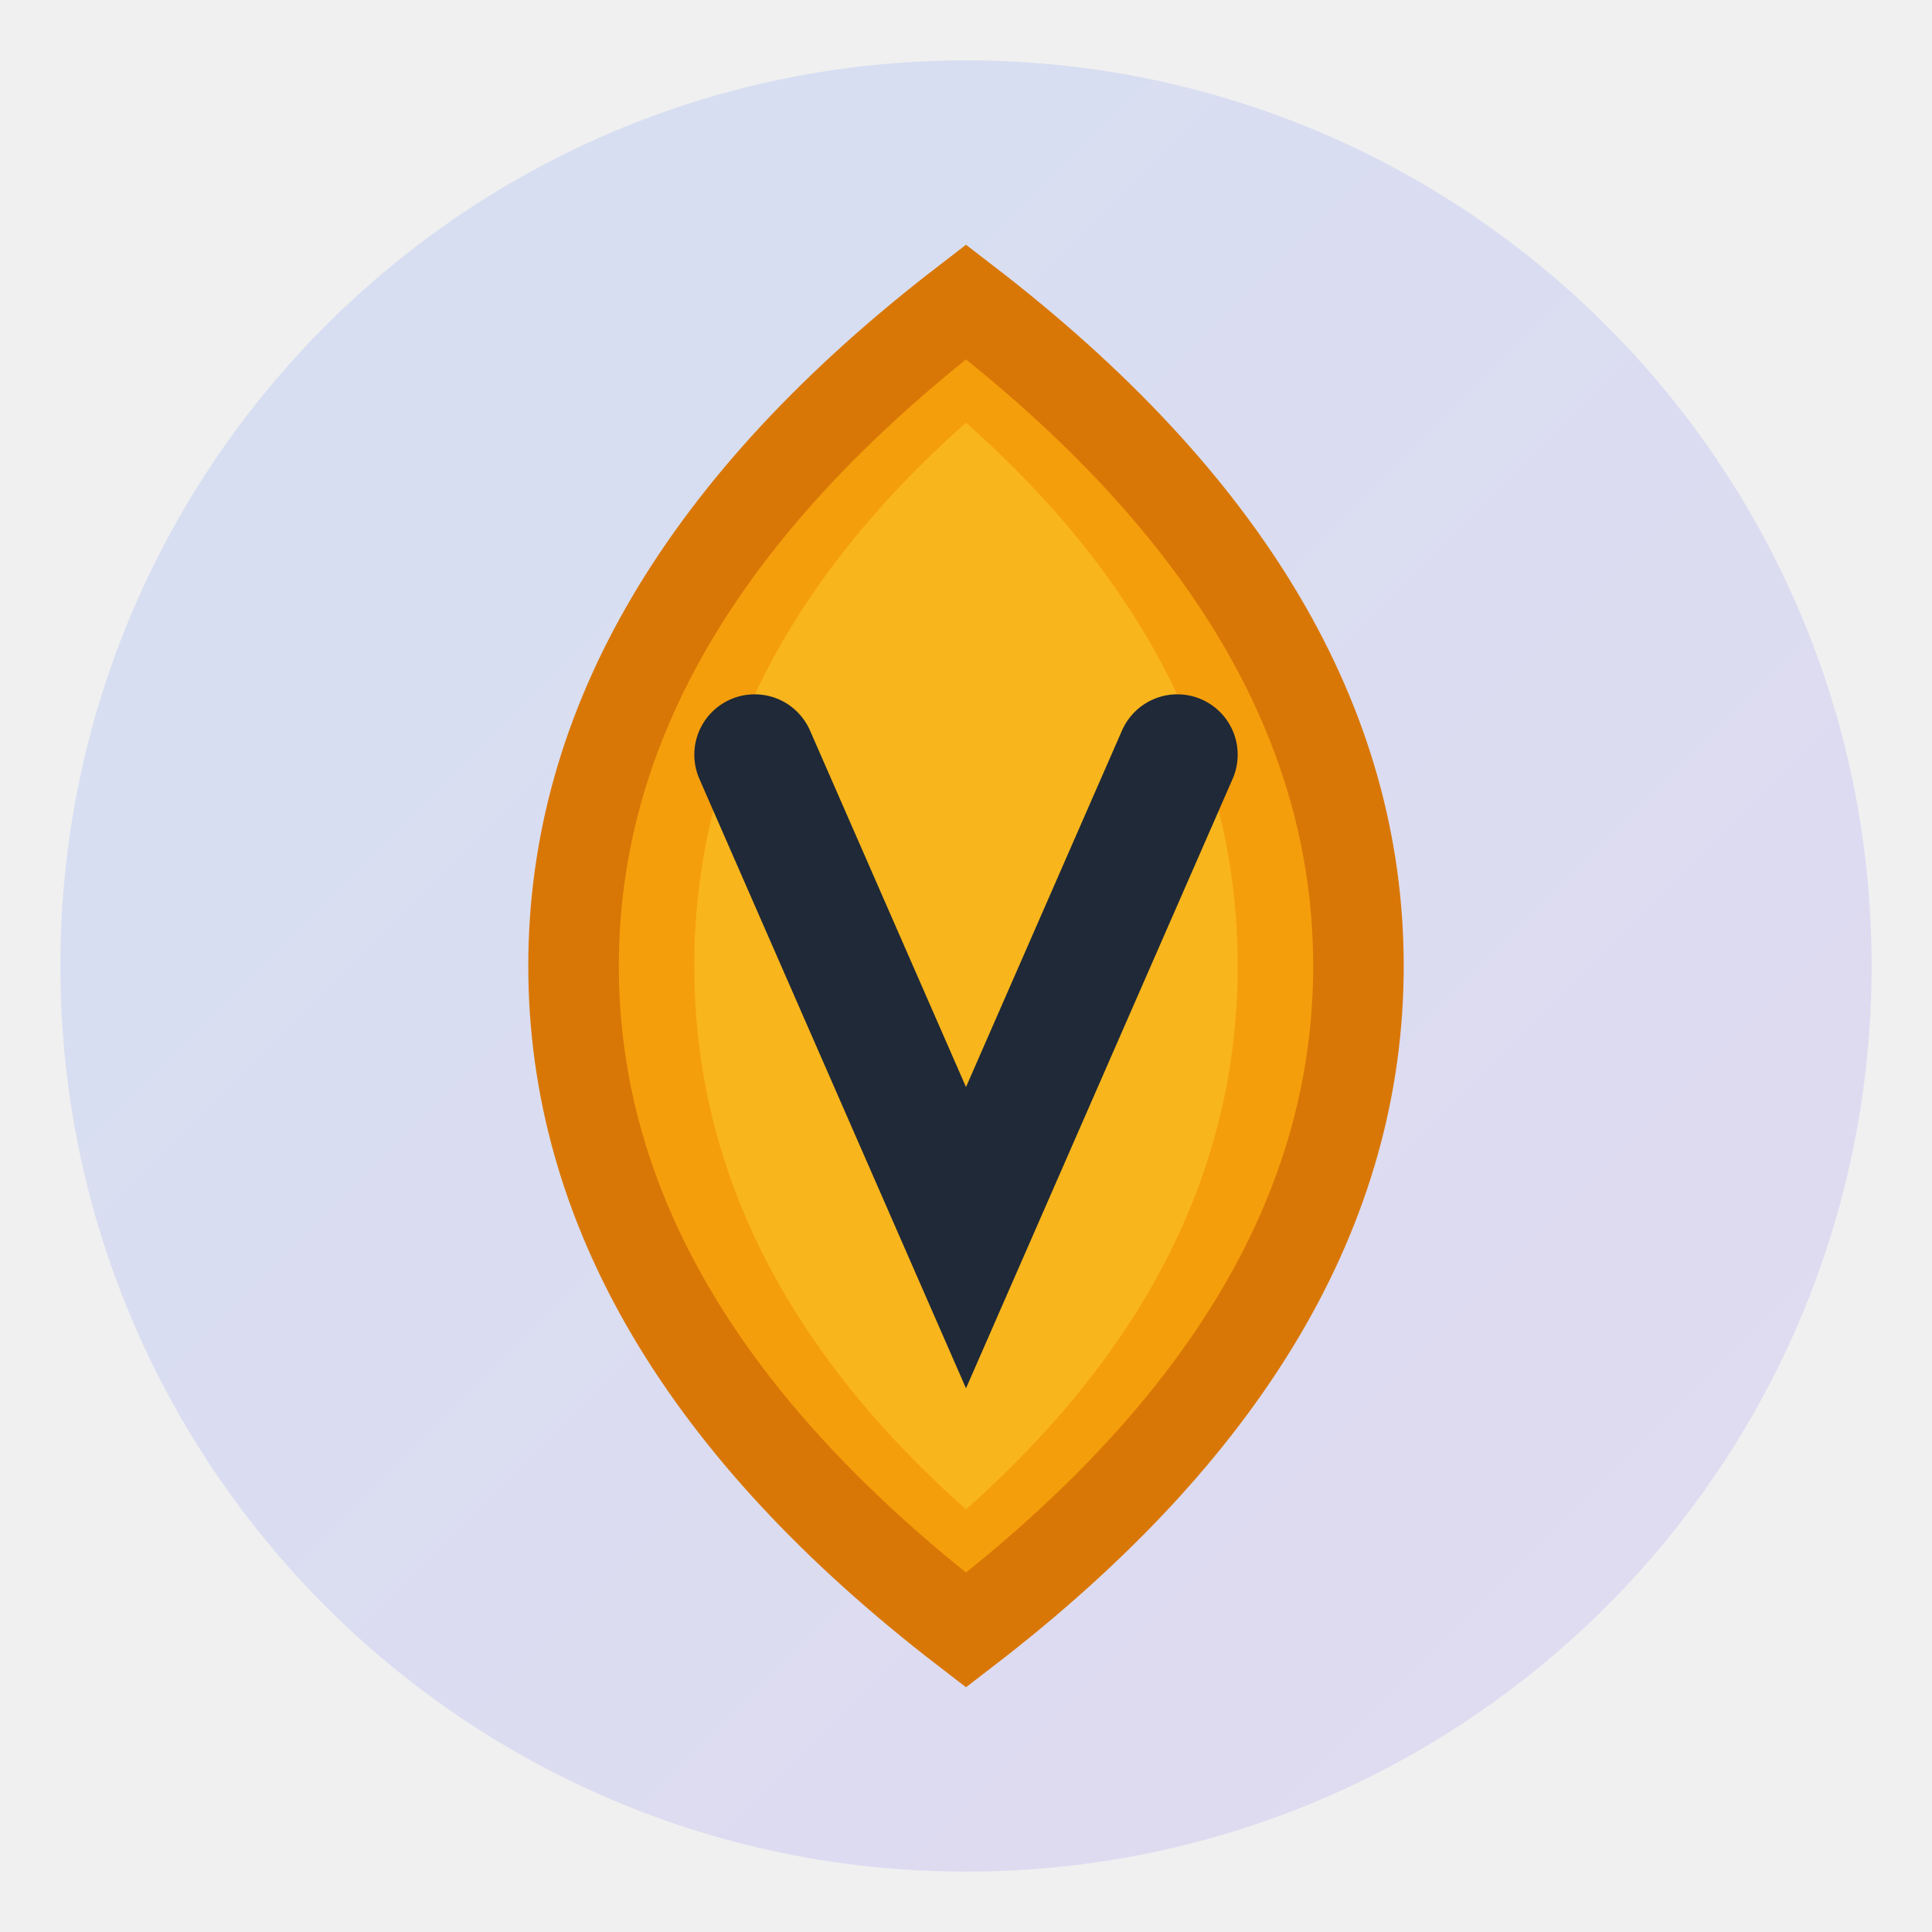
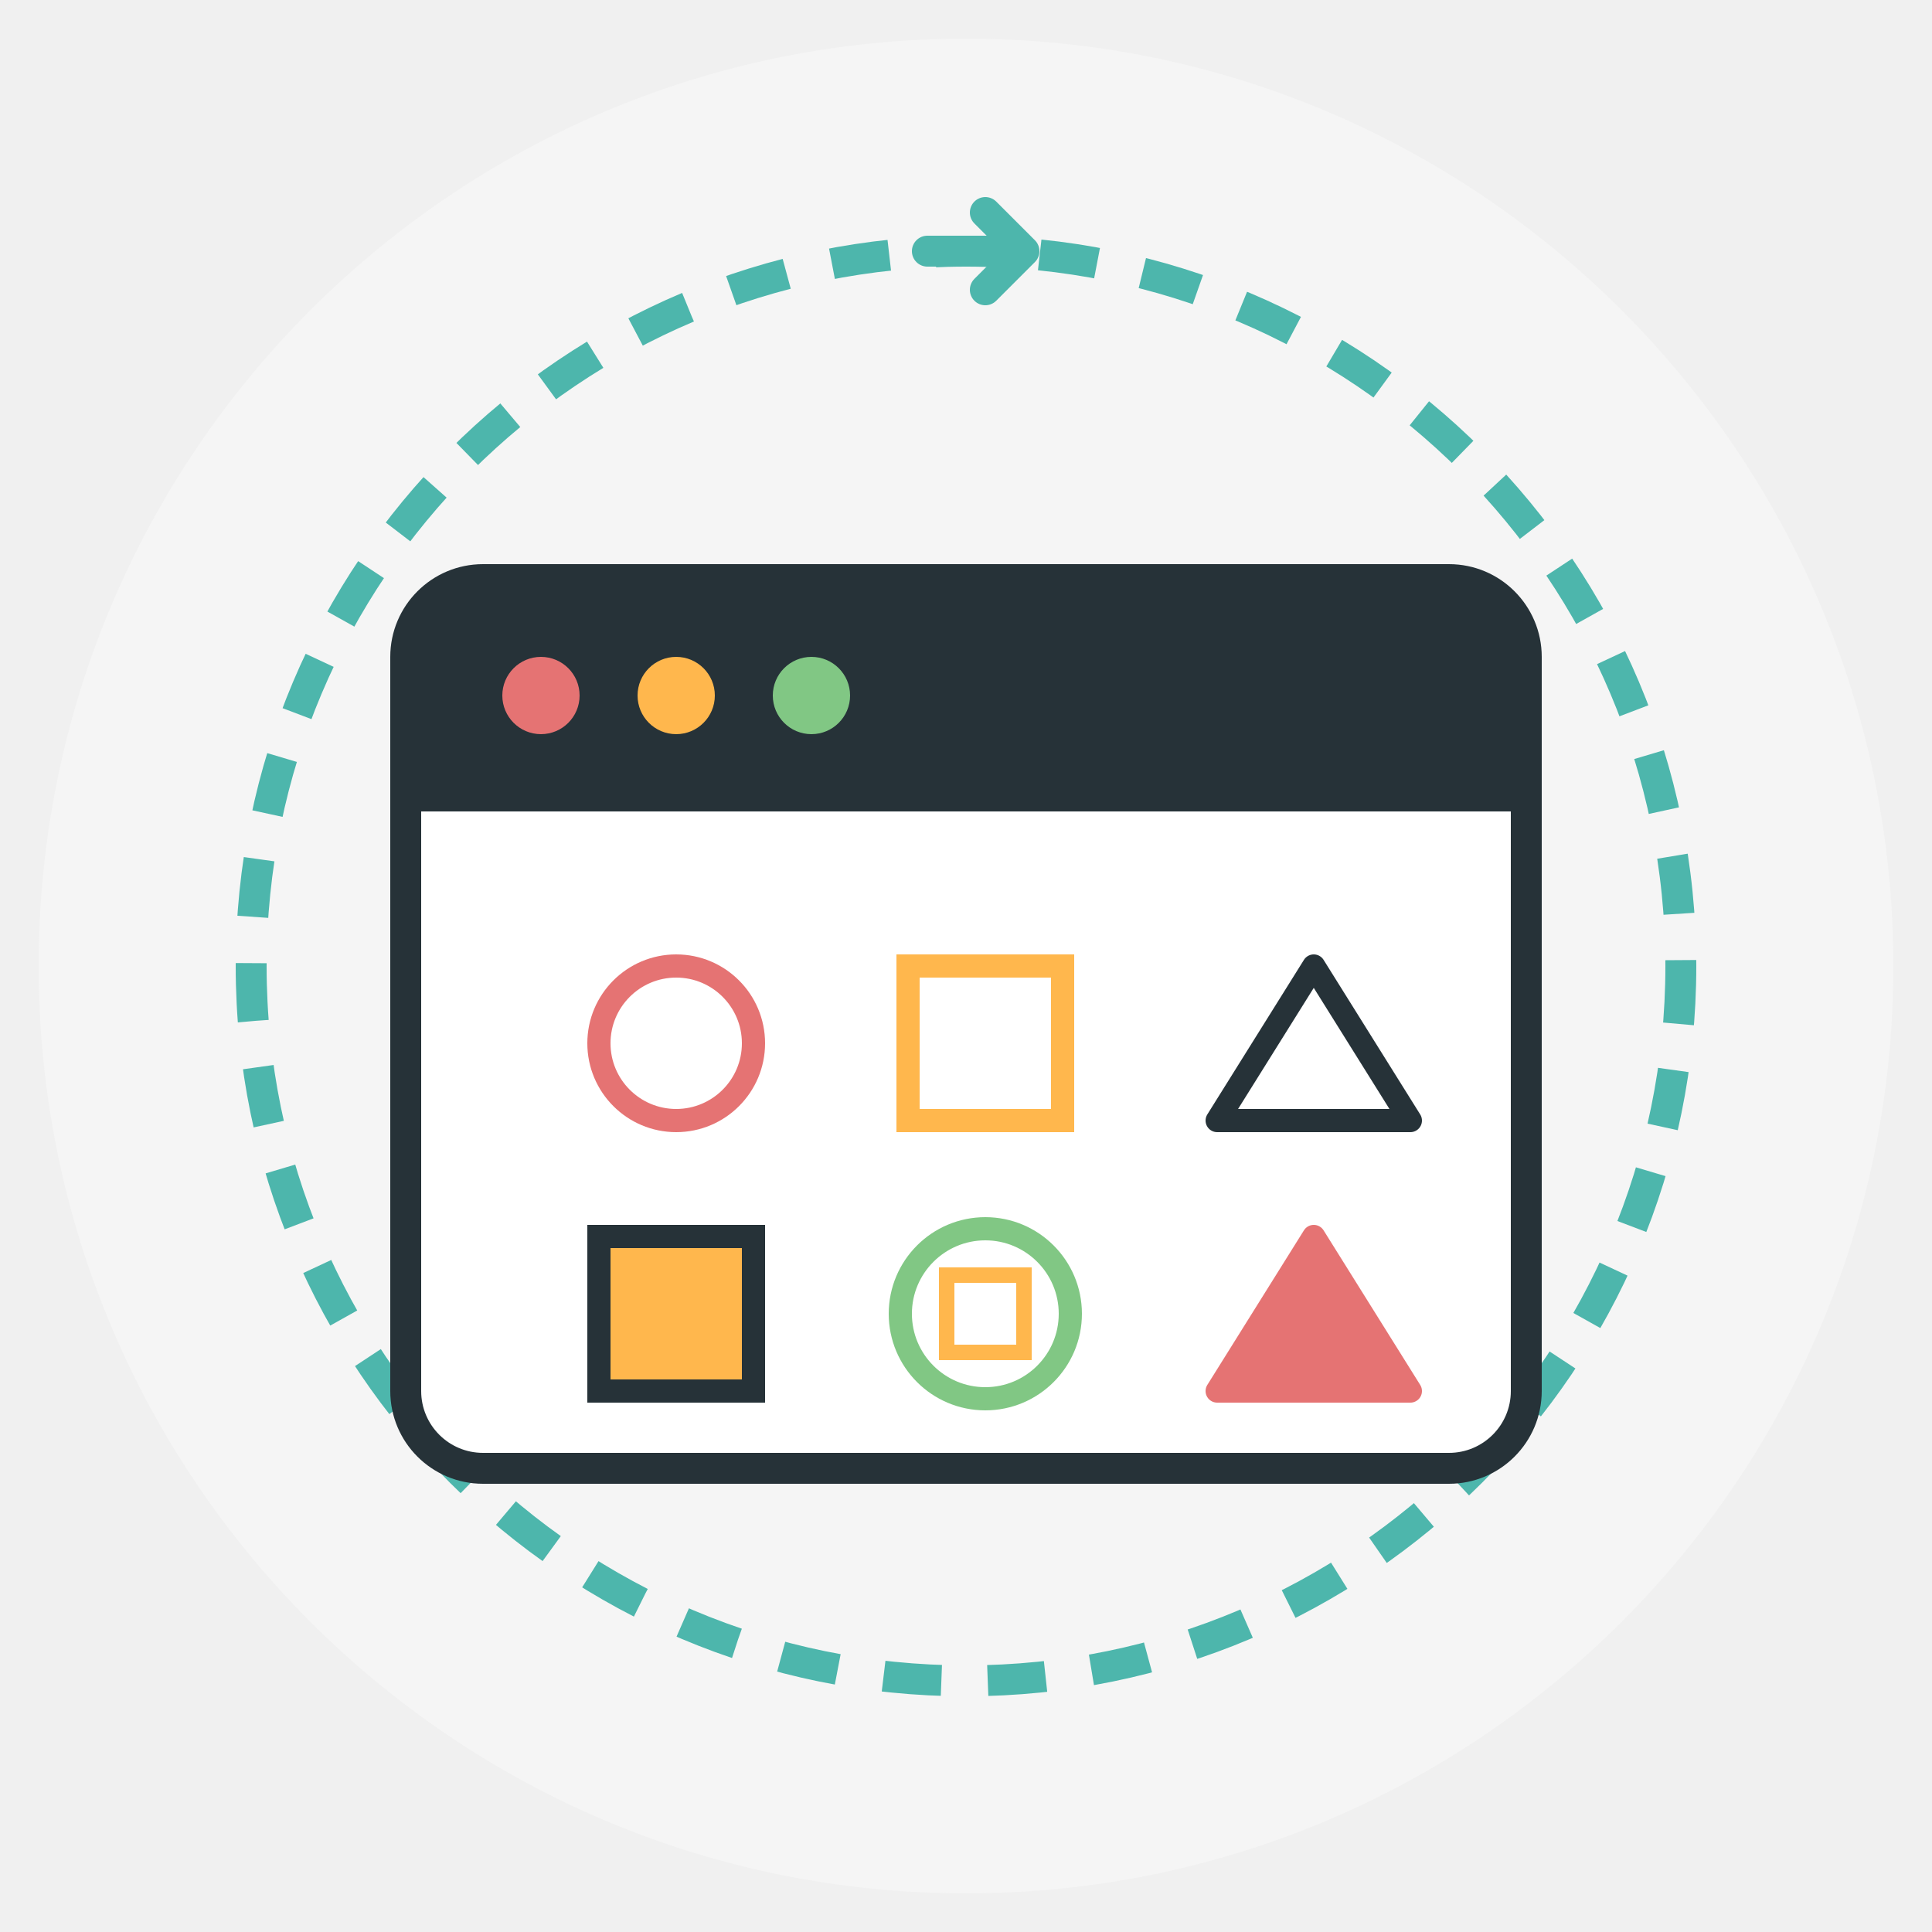
- <svg xmlns="http://www.w3.org/2000/svg" viewBox="0 0 128 128">
-   <defs>
-     <linearGradient id="grad" x1="0%" y1="0%" x2="100%" y2="100%">
-       <stop offset="0%" style="stop-color:#3b82f6" />
-       <stop offset="100%" style="stop-color:#8b5cf6" />
-     </linearGradient>
-   </defs>
-   <circle cx="64" cy="64" r="60" fill="url(#grad)" opacity="0.15" />
-   <path d="M64 20            Q 90 40, 90 64            Q 90 88, 64 108            Q 38 88, 38 64            Q 38 40, 64 20            Z" fill="#f59e0b" stroke="#d97706" stroke-width="6" />
-   <path d="M64 28            Q 82 44, 82 64            Q 82 84, 64 100            Q 46 84, 46 64            Q 46 44, 64 28            Z" fill="#fbbf24" opacity="0.7" />
-   <path d="M50 50 L64 82 L78 50" stroke="#1f2937" stroke-width="8" stroke-linecap="round" fill="none" />
+ <svg xmlns="http://www.w3.org/2000/svg" width="500" height="500" viewBox="0 0 500 500">
+   <circle cx="250" cy="250" r="240" fill="#f5f5f5" />
+   <circle cx="250" cy="250" r="185" fill="none" stroke="#4db6ac" stroke-width="8" stroke-dasharray="15, 12" />
+   <path d="M240 65 L265 65 L255 55 M265 65 L255 75" fill="none" stroke="#4db6ac" stroke-width="8" stroke-linecap="round" stroke-linejoin="round" />
+   <rect x="105" y="150" width="290" height="230" rx="20" ry="20" fill="white" stroke="#263238" stroke-width="8" />
+   <path d="M105 170 Q105 150 125 150 L375 150 Q395 150 395 170 L395 210 L105 210 Z" fill="#263238" />
+   <circle cx="140" cy="180" r="10" fill="#e57373" />
+   <circle cx="175" cy="180" r="10" fill="#ffb74d" />
+   <circle cx="210" cy="180" r="10" fill="#81c784" />
+   <circle cx="175" cy="270" r="20" fill="none" stroke="#e57373" stroke-width="6" />
+   <rect x="235" y="250" width="40" height="40" fill="none" stroke="#ffb74d" stroke-width="6" />
+   <path d="M340 250 L365 290 L315 290 Z" fill="none" stroke="#263238" stroke-width="6" stroke-linejoin="round" />
+   <rect x="155" y="320" width="40" height="40" fill="#ffb74d" stroke="#263238" stroke-width="6" />
+   <circle cx="255" cy="340" r="22" fill="none" stroke="#81c784" stroke-width="6" />
+   <rect x="245" y="330" width="20" height="20" fill="none" stroke="#ffb74d" stroke-width="4" />
+   <path d="M340 320 L365 360 L315 360 Z" fill="#e57373" stroke="#e57373" stroke-width="6" stroke-linejoin="round" />
</svg>
